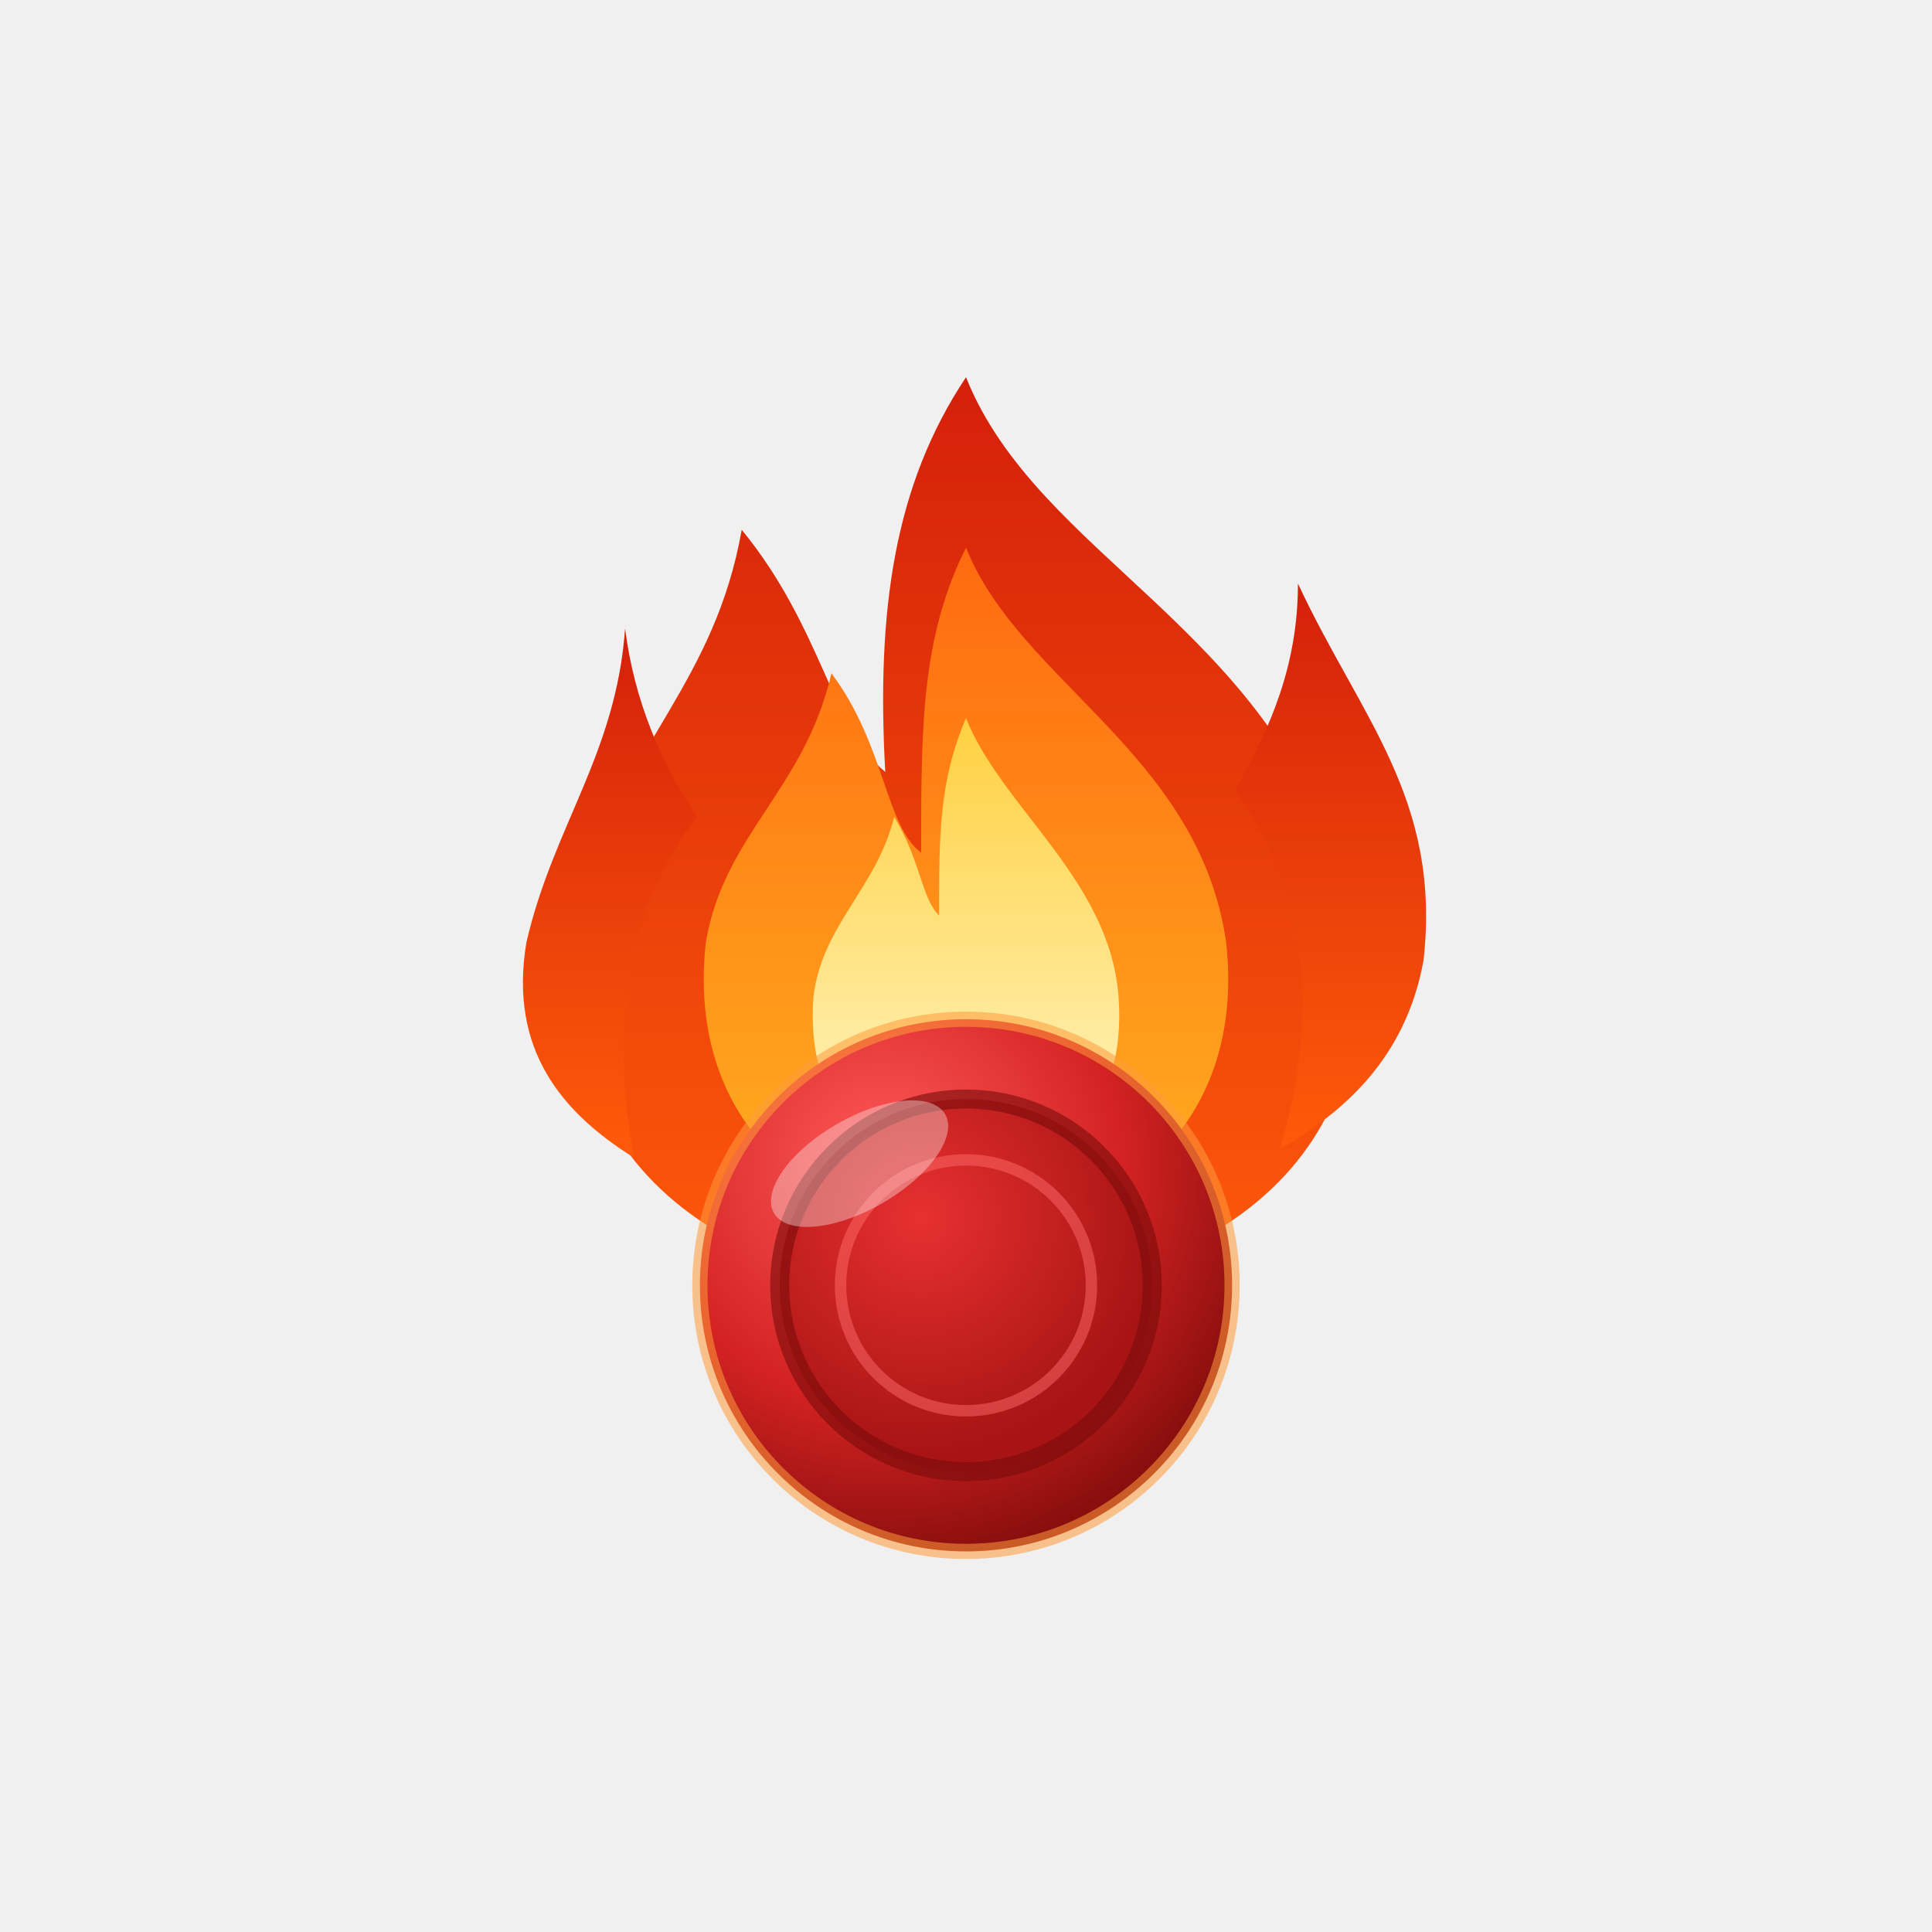
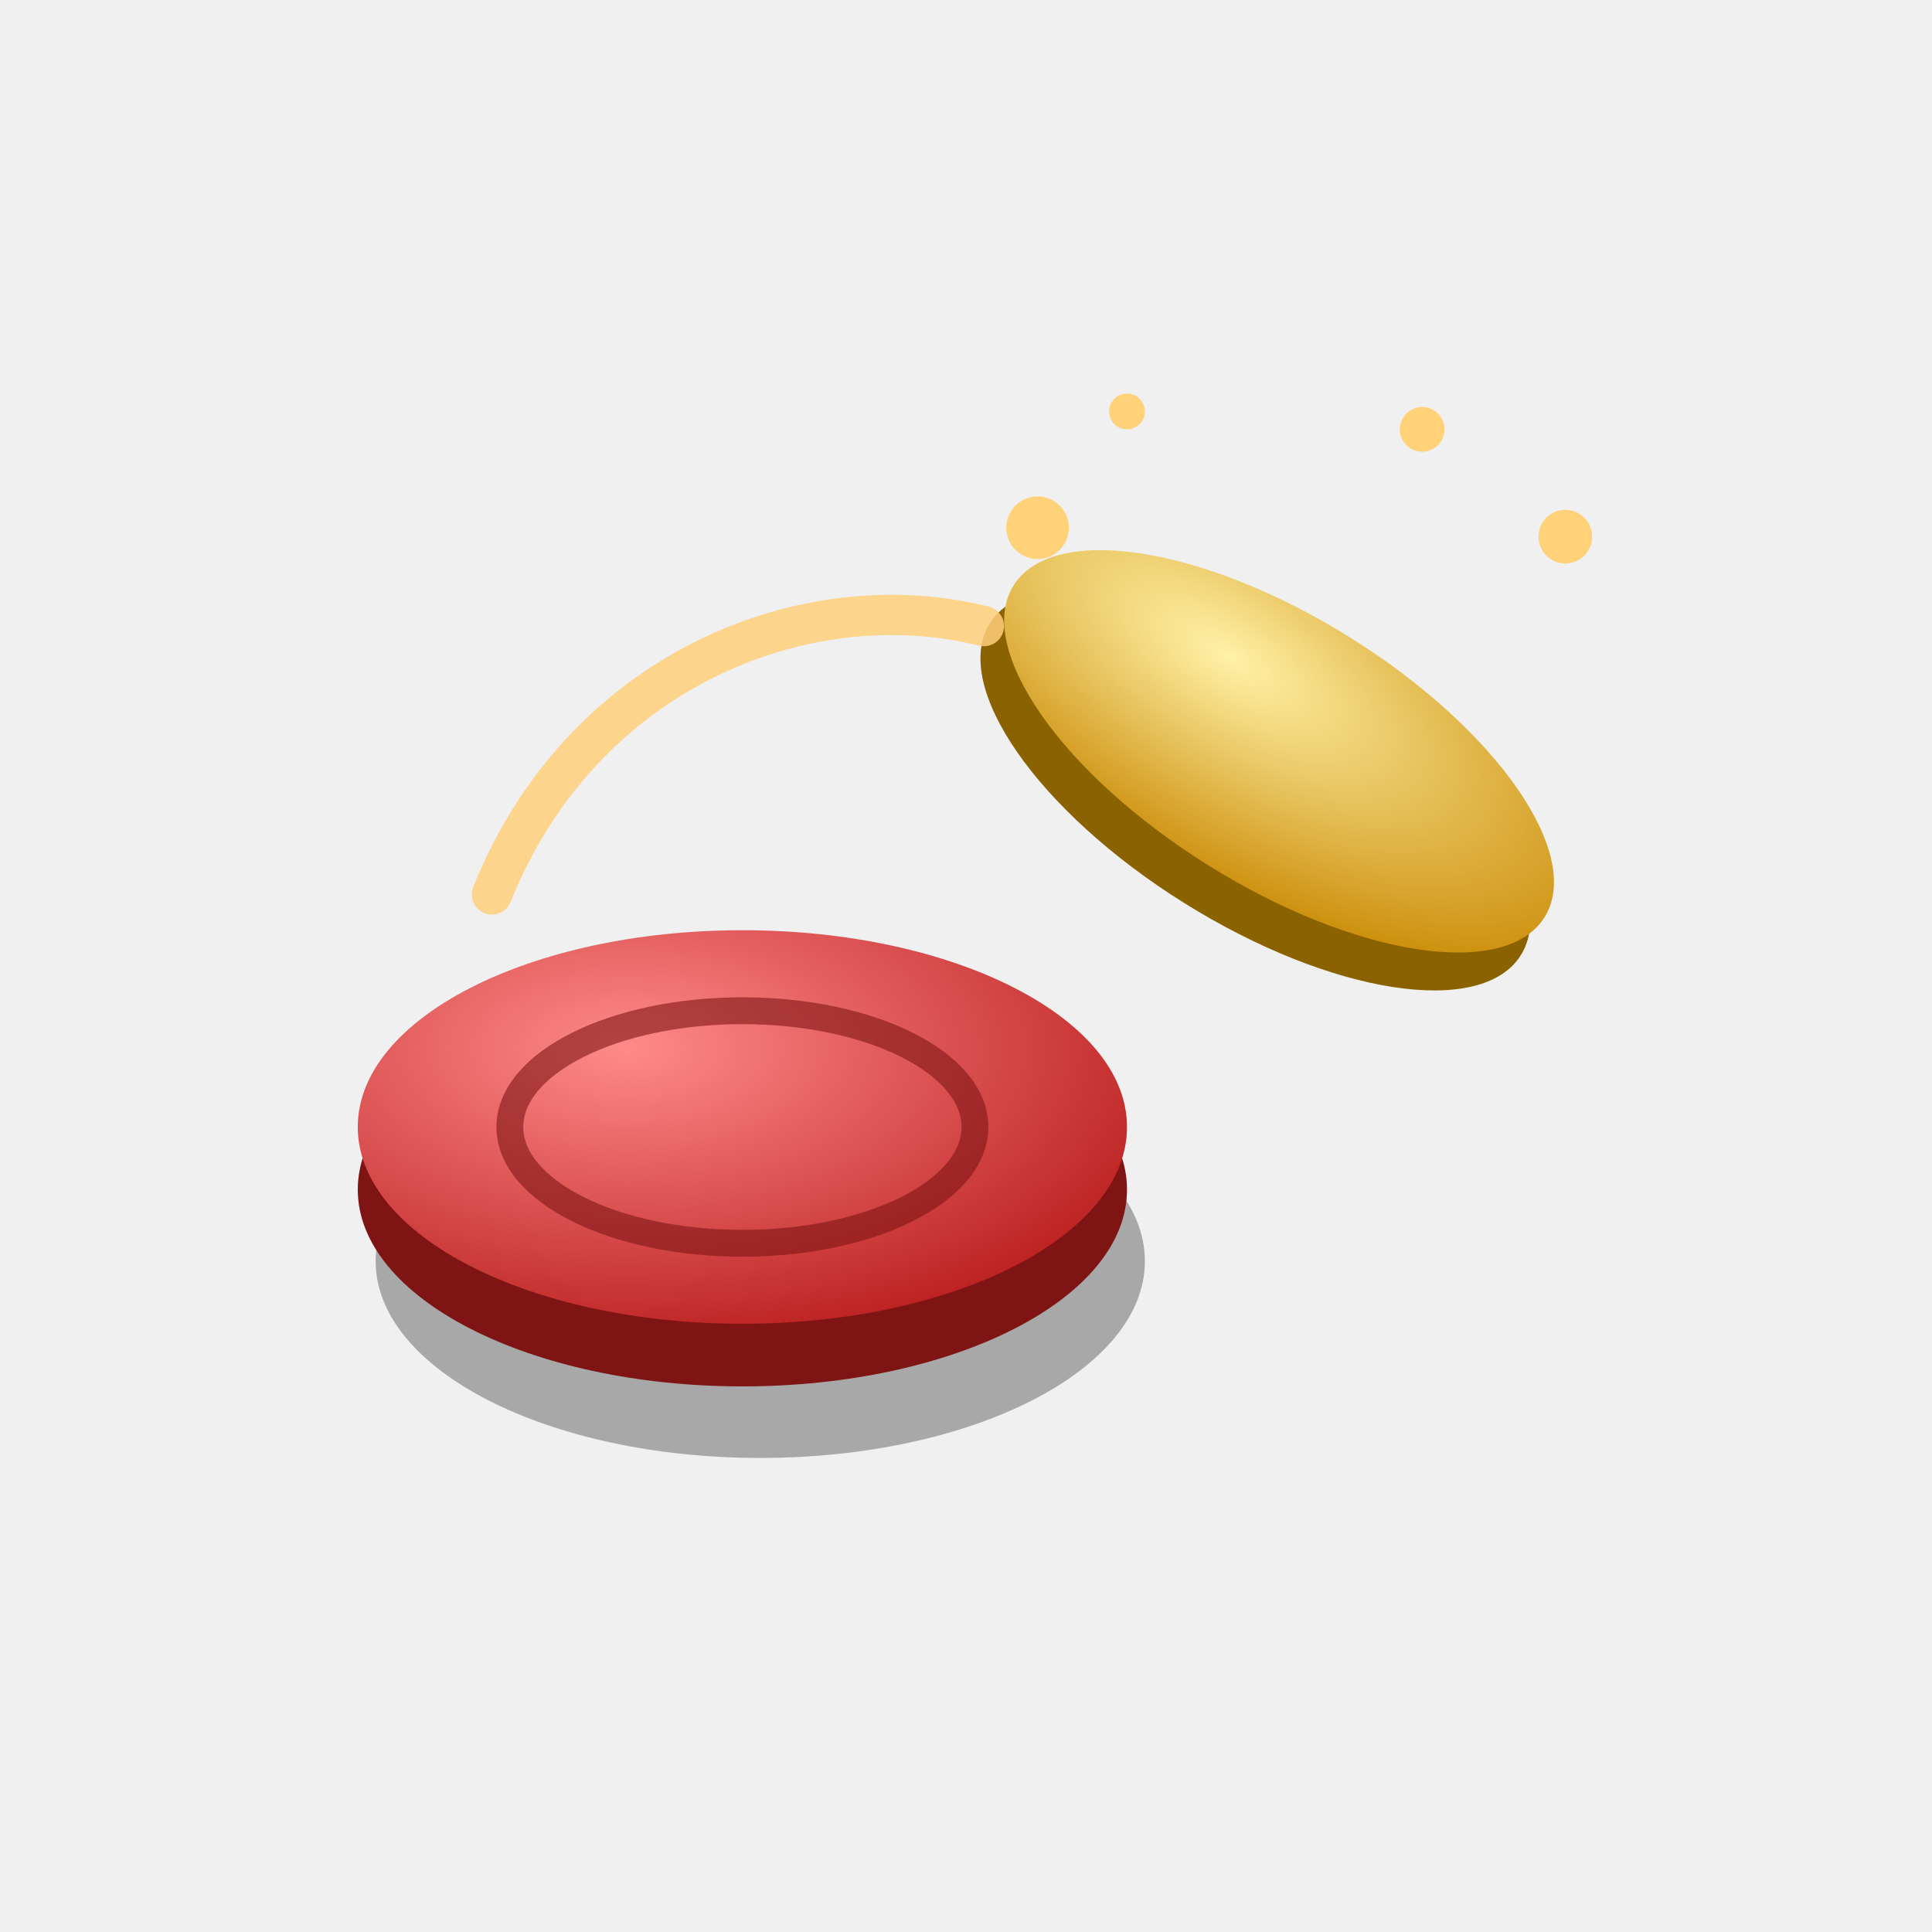
<svg xmlns="http://www.w3.org/2000/svg" width="432" height="432" viewBox="0 0 432 432">
  <defs>
-     <linearGradient id="flameOuter" x1="0" y1="1" x2="0" y2="0">
-       <stop offset="0" stop-color="#ff5a0a" />
-       <stop offset="1" stop-color="#d4200a" />
-     </linearGradient>
-     <linearGradient id="flameMid" x1="0" y1="1" x2="0" y2="0">
-       <stop offset="0" stop-color="#ffb020" />
-       <stop offset="1" stop-color="#ff6a10" />
-     </linearGradient>
-     <linearGradient id="flameCore" x1="0" y1="1" x2="0" y2="0">
-       <stop offset="0" stop-color="#fff6c8" />
-       <stop offset="1" stop-color="#ffd040" />
-     </linearGradient>
-     <radialGradient id="disc" cx="194" cy="252" r="105" gradientUnits="userSpaceOnUse">
-       <stop offset="0" stop-color="#ff5a5a" />
-       <stop offset="0.6" stop-color="#d42222" />
-       <stop offset="1" stop-color="#8a0e0e" />
+     <radialGradient id="red" cx="0.35" cy="0.3" r="0.8">
+       <stop offset="0" stop-color="#ff8a8a" />
+       <stop offset="1" stop-color="#b91c1c" />
    </radialGradient>
-     <radialGradient id="face" cx="204" cy="266" r="62" gradientUnits="userSpaceOnUse">
-       <stop offset="0" stop-color="#e83030" />
-       <stop offset="1" stop-color="#a81414" />
+     <radialGradient id="yellow" cx="0.35" cy="0.3" r="0.8">
+       <stop offset="0" stop-color="#fff1a6" />
+       <stop offset="1" stop-color="#ca8a04" />
    </radialGradient>
  </defs>
-   <g transform="translate(216 216) scale(0.85) translate(-216 -200)">
-     <g transform="translate(216 300) scale(1.18) translate(-216 -300)">
-       <path fill="url(#flameOuter)" d="M216 84 C232 124 284 140 300 196 C312 240 292 284 216 290 C140 284 120 240 132 196 C140 166 160 152 166 118 C184 140 186 162 198 172 C196 136 200 108 216 84 Z" />
-       <path fill="url(#flameOuter)" d="M290 130 C304 160 322 178 318 214 C314 236 300 248 286 256 C296 222 290 196 276 176 C284 162 290 148 290 130 Z" />
-       <path fill="url(#flameOuter)" d="M140 140 C138 168 124 184 118 210 C114 234 126 248 142 258 C136 226 142 200 156 182 C148 170 142 156 140 140 Z" />
-       <path fill="url(#flameMid)" d="M216 122 C228 152 268 168 274 210 C278 246 256 272 216 274 C176 272 154 246 158 210 C162 186 180 176 186 150 C198 166 198 184 206 190 C206 162 206 142 216 122 Z" />
-       <path fill="url(#flameCore)" d="M216 160 C224 180 248 196 250 222 C252 248 236 262 216 262 C196 262 180 248 182 222 C184 206 196 198 200 182 C206 192 206 200 210 204 C210 186 210 174 216 160 Z" />
-     </g>
-     <circle cx="216" cy="284" r="70" fill="url(#disc)" />
-     <circle cx="216" cy="284" r="70" fill="none" stroke="#ff9a3a" stroke-width="4" opacity="0.55" />
-     <circle cx="216" cy="284" r="49" fill="url(#face)" />
-     <circle cx="216" cy="284" r="49" fill="none" stroke="#7a0a0a" stroke-width="5" opacity="0.6" />
-     <circle cx="216" cy="284" r="33" fill="none" stroke="#ff6a6a" stroke-width="3" opacity="0.5" />
-     <ellipse cx="188" cy="252" rx="26" ry="12" fill="#ffffff" opacity="0.35" transform="rotate(-30 188 252)" />
+   <ellipse cx="170" cy="282" rx="86" ry="44" fill="#000" opacity="0.3" />
+   <ellipse cx="166" cy="266" rx="86" ry="44" fill="#7f1414" />
+   <ellipse cx="166" cy="252" rx="86" ry="44" fill="url(#red)" />
+   <ellipse cx="166" cy="252" rx="52" ry="26" fill="none" stroke="#7f1414" stroke-width="6" opacity="0.6" />
+   <g transform="rotate(32 286 168)">
+     <ellipse cx="286" cy="178" rx="70" ry="30" fill="#8a6200" />
+     <ellipse cx="286" cy="168" rx="70" ry="30" fill="url(#yellow)" />
  </g>
+   <g fill="#ffd27a">
+     <circle cx="232" cy="118" r="7" />
+     <circle cx="350" cy="120" r="6" />
+     <circle cx="318" cy="96" r="5" />
+     <circle cx="252" cy="92" r="4" />
+   </g>
+   <path d="M110 200 C130 150 180 130 220 140" fill="none" stroke="#ffcf7a" stroke-width="9" stroke-linecap="round" opacity="0.85" />
</svg>
